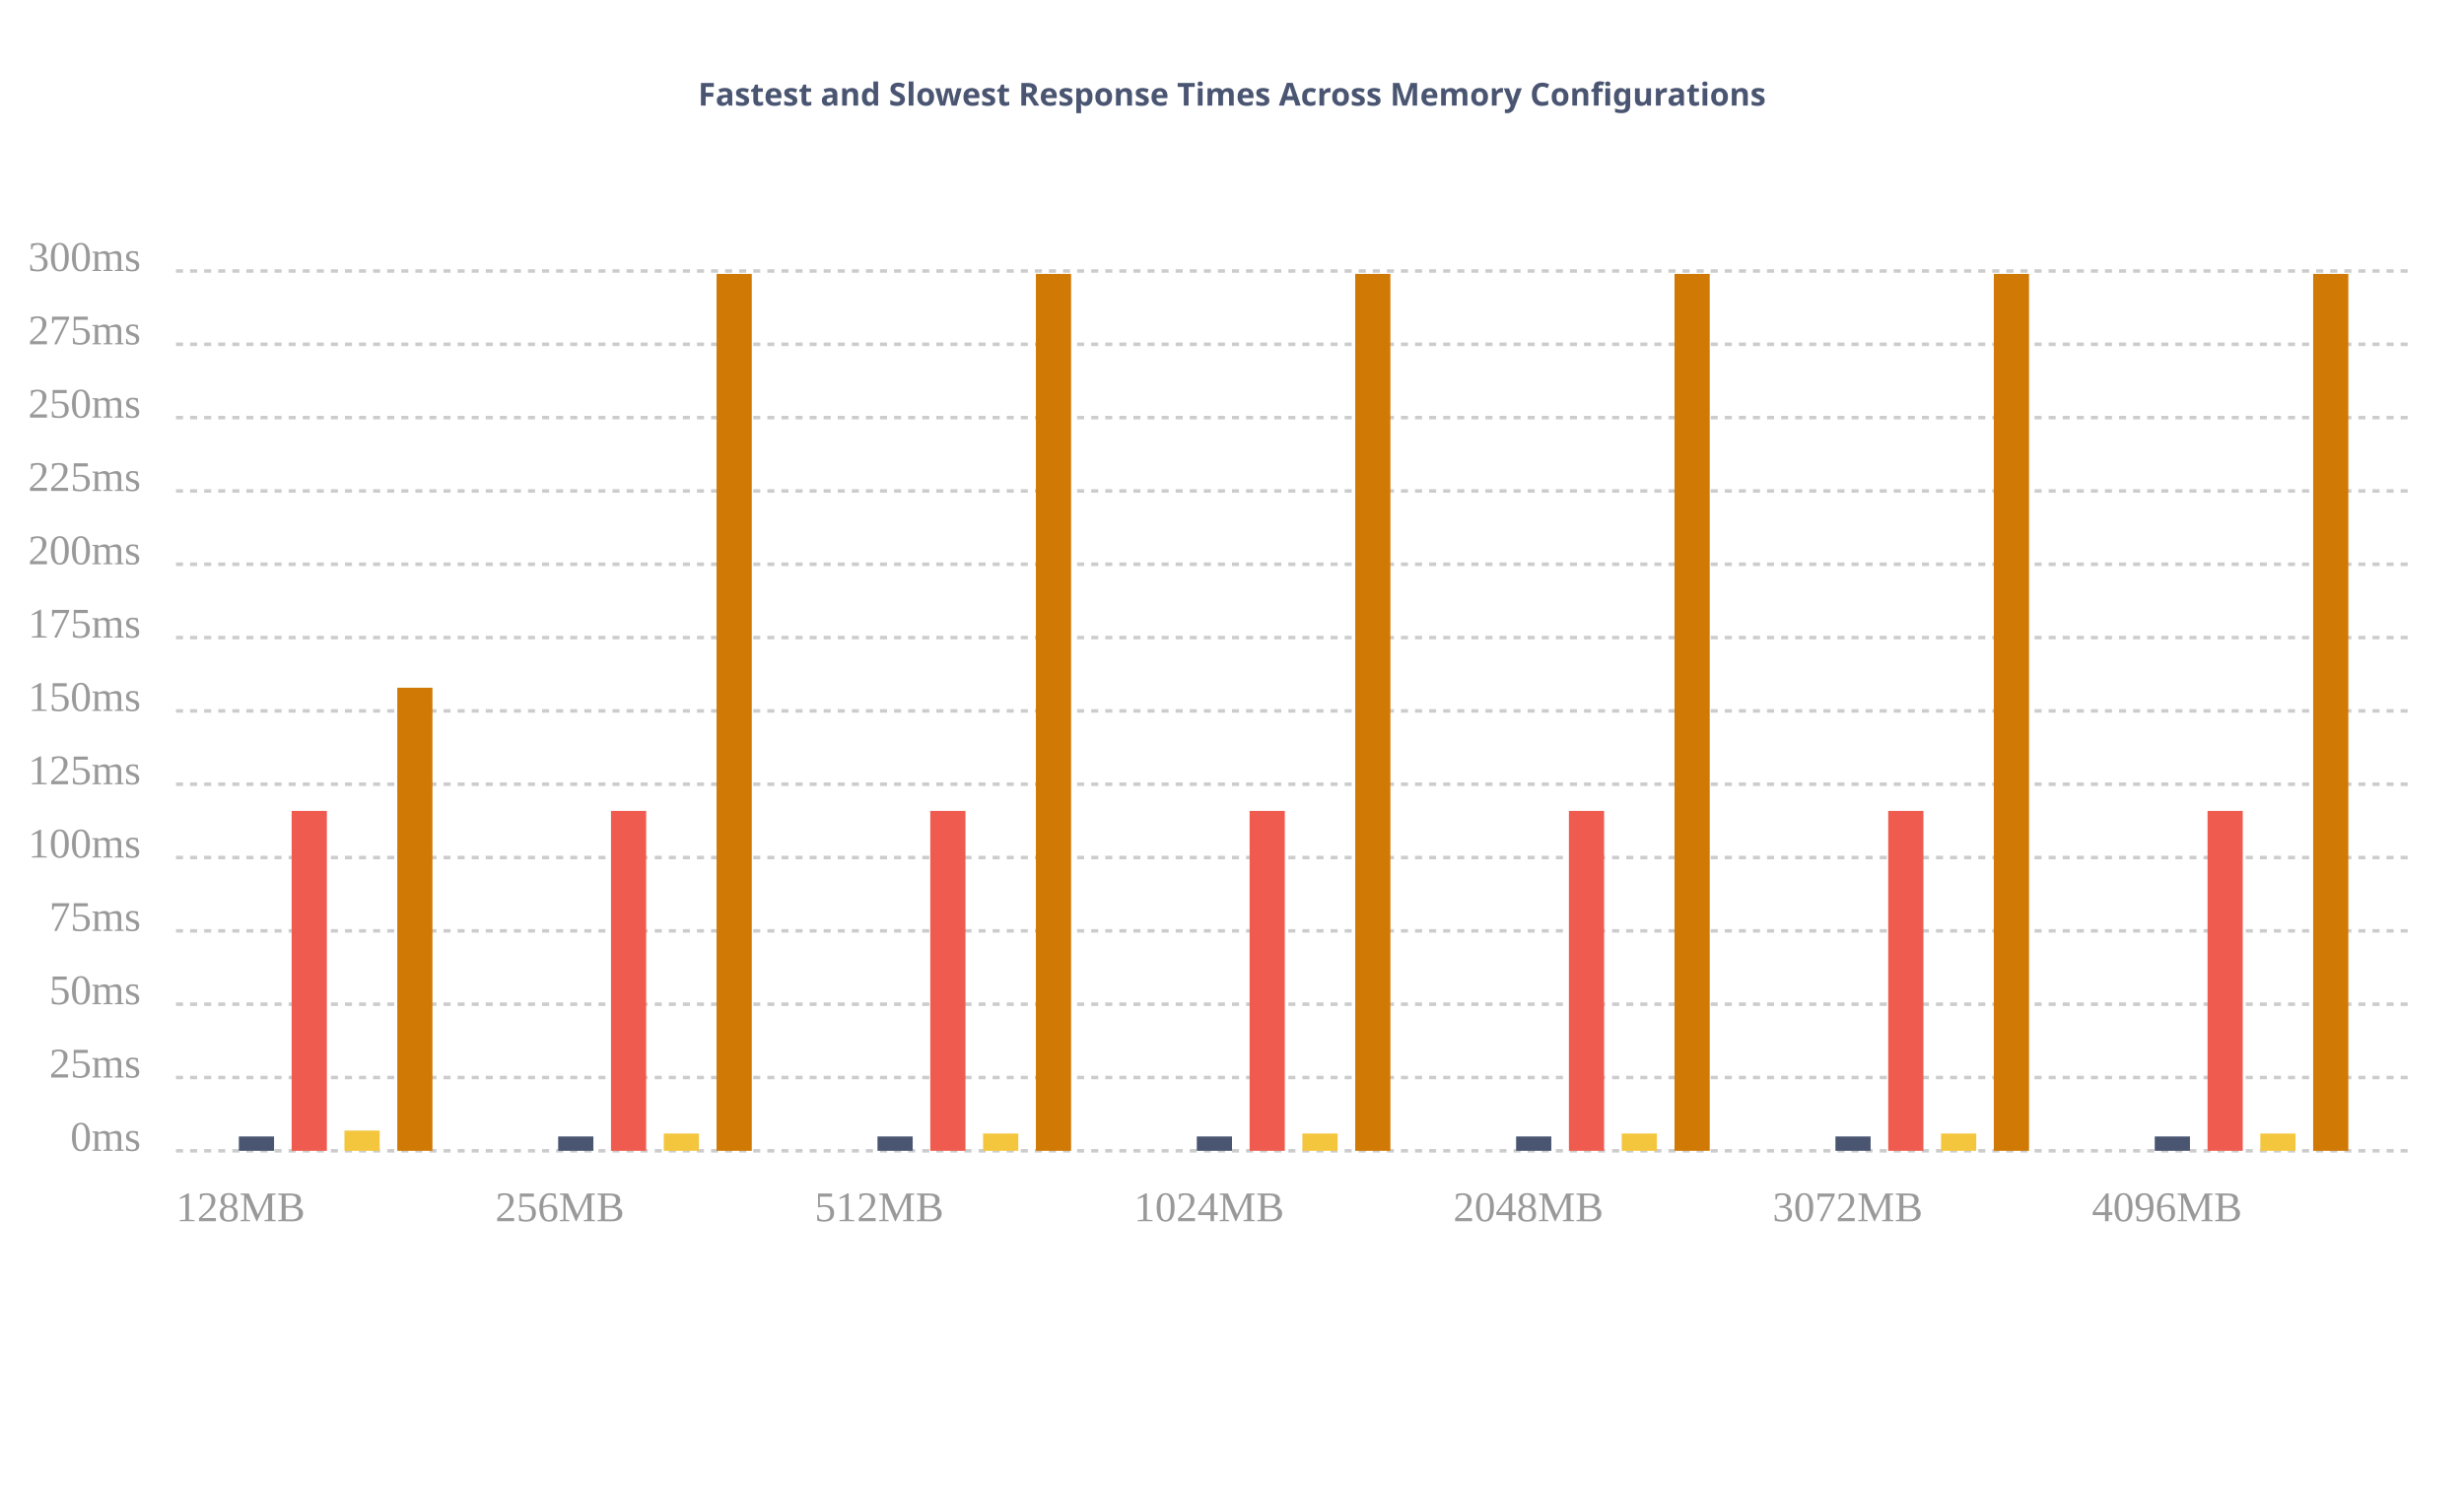
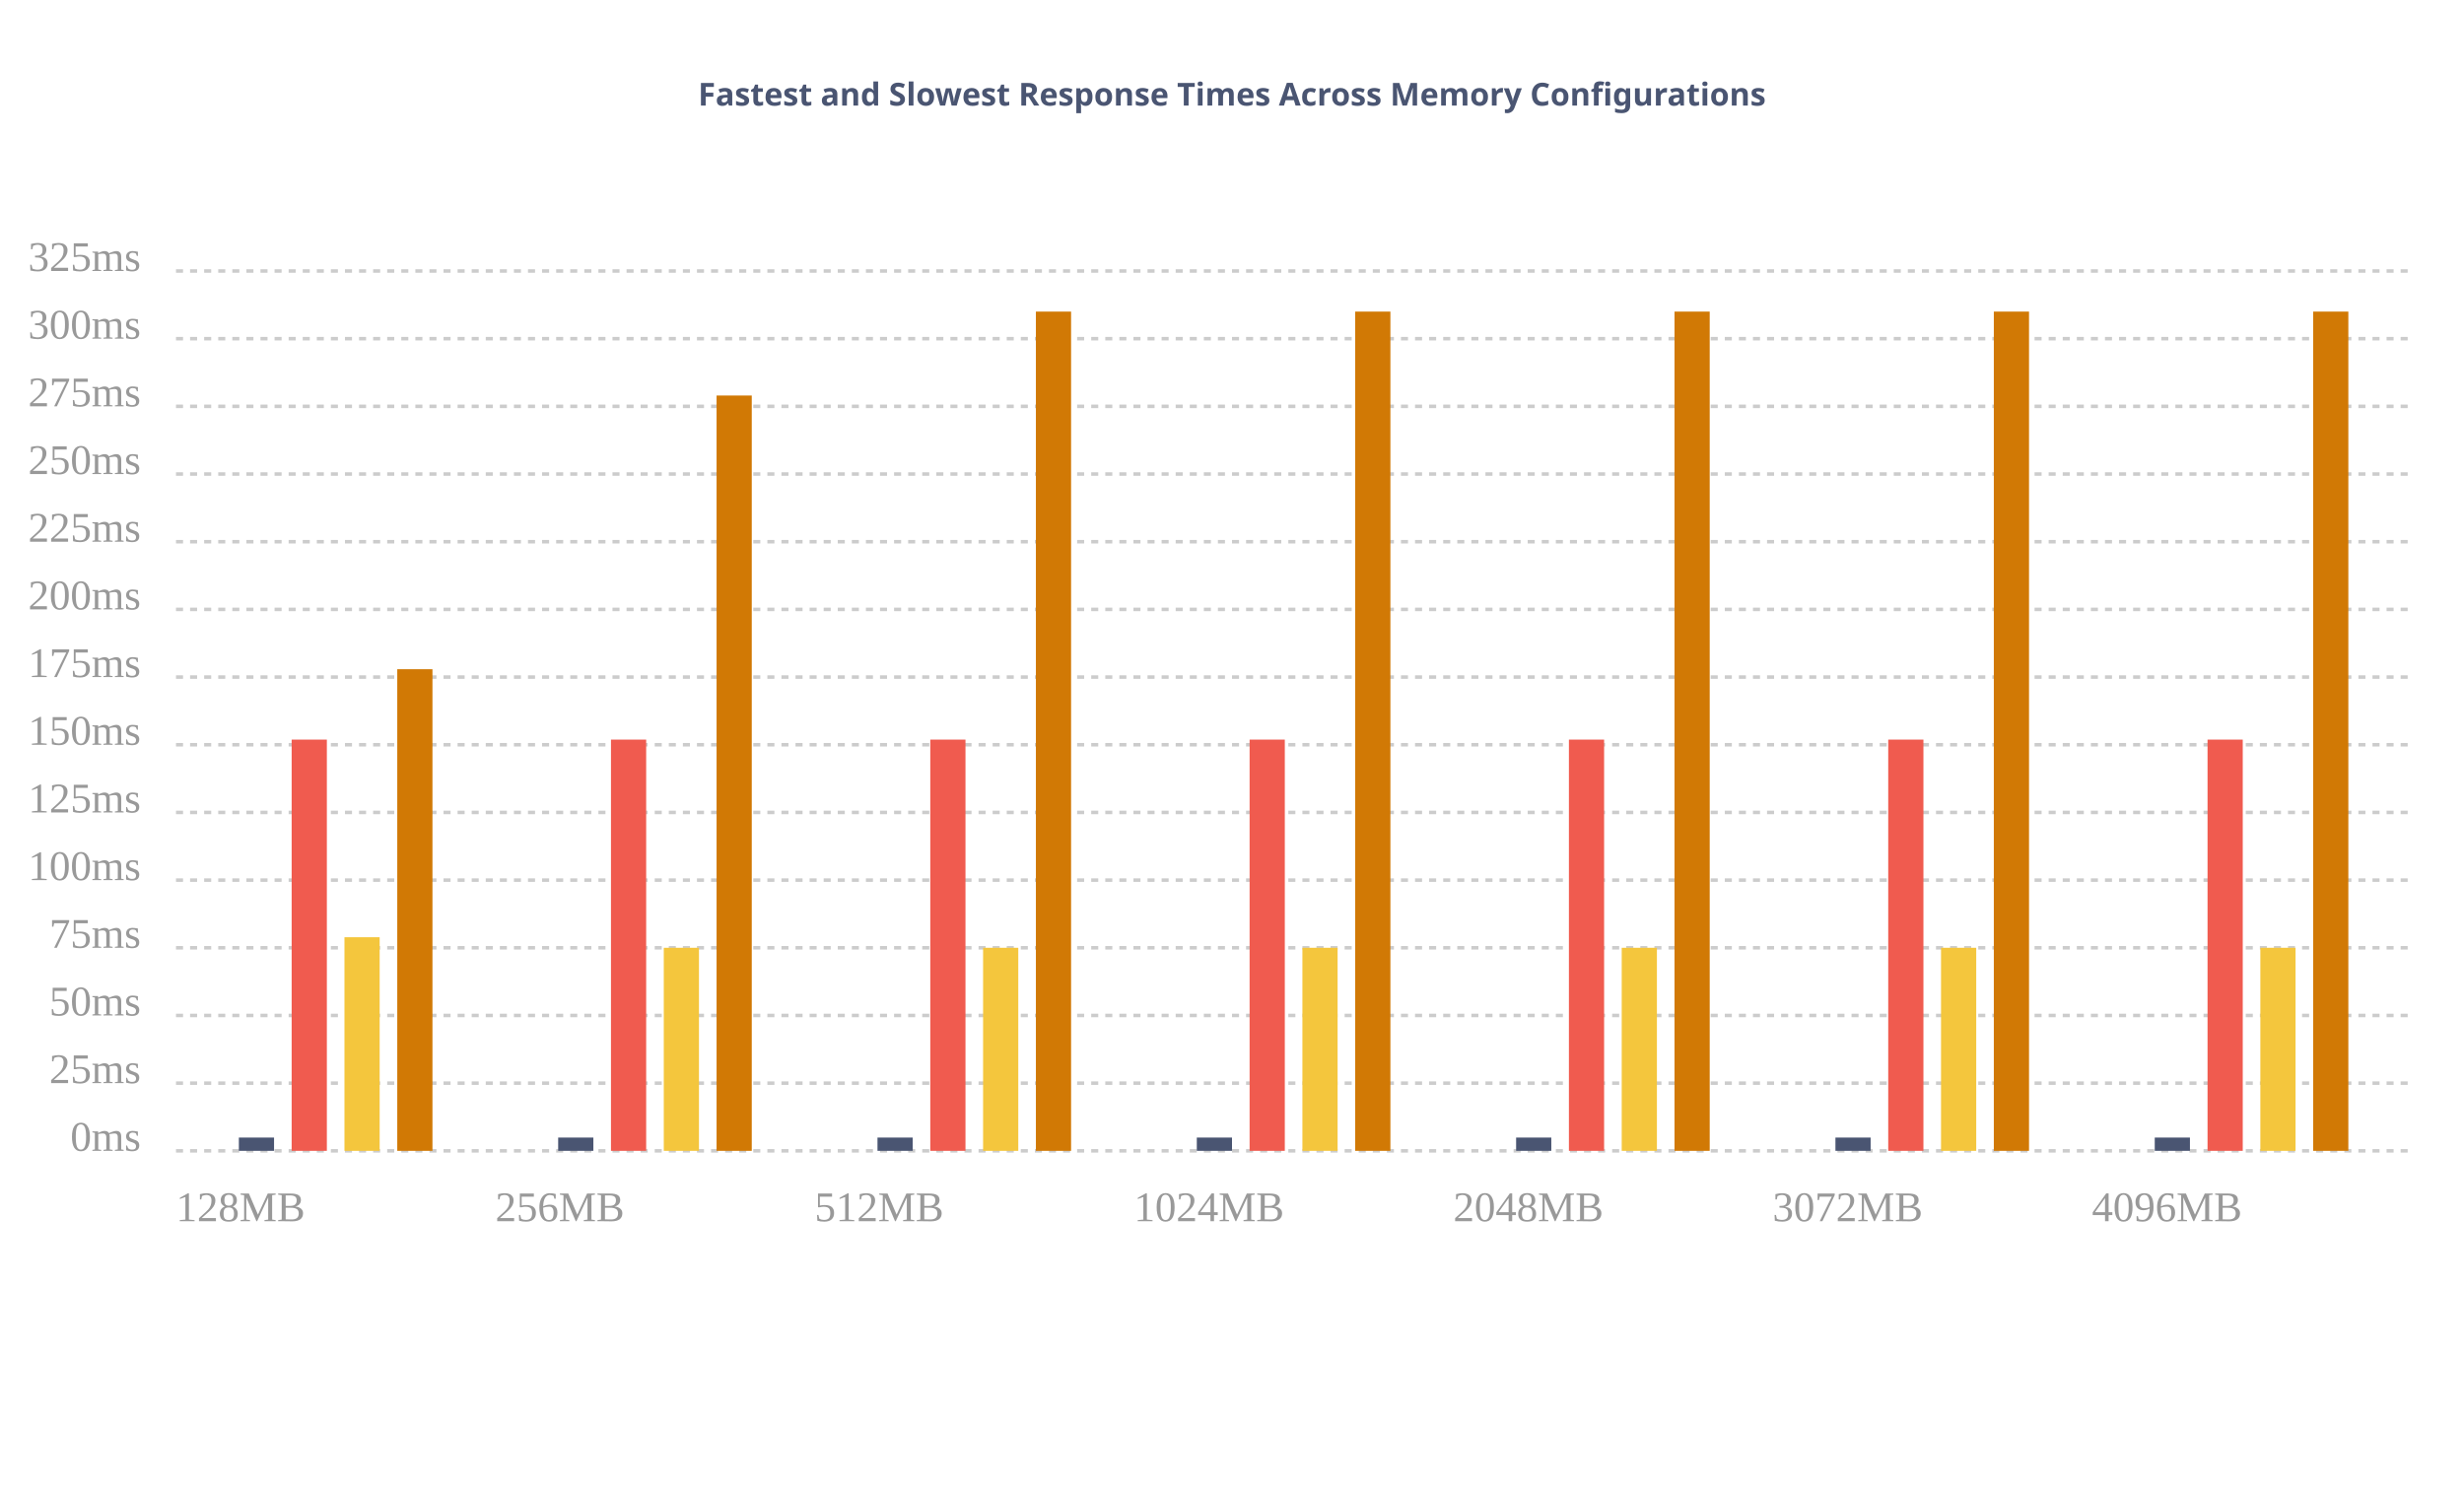
<svg xmlns="http://www.w3.org/2000/svg" xmlns:ns1="http://gionkunz.github.com/chartist-js/ct" width="700" height="422" class="ct-chart-bar">
  <g class="ct-grids" transform="translate(0, 62)">
    <line y1="265" y2="265" x1="50" x2="685" class="ct-grid ct-vertical" style="stroke:rgba(0,0,0,.2);stroke-width:1px;stroke-dasharray:2px" />
-     <line y1="244.167" y2="244.167" x1="50" x2="685" class="ct-grid ct-vertical" style="stroke:rgba(0,0,0,.2);stroke-width:1px;stroke-dasharray:2px" />
-     <line y1="223.333" y2="223.333" x1="50" x2="685" class="ct-grid ct-vertical" style="stroke:rgba(0,0,0,.2);stroke-width:1px;stroke-dasharray:2px" />
-     <line y1="202.5" y2="202.5" x1="50" x2="685" class="ct-grid ct-vertical" style="stroke:rgba(0,0,0,.2);stroke-width:1px;stroke-dasharray:2px" />
-     <line y1="181.667" y2="181.667" x1="50" x2="685" class="ct-grid ct-vertical" style="stroke:rgba(0,0,0,.2);stroke-width:1px;stroke-dasharray:2px" />
-     <line y1="160.833" y2="160.833" x1="50" x2="685" class="ct-grid ct-vertical" style="stroke:rgba(0,0,0,.2);stroke-width:1px;stroke-dasharray:2px" />
-     <line y1="140" y2="140" x1="50" x2="685" class="ct-grid ct-vertical" style="stroke:rgba(0,0,0,.2);stroke-width:1px;stroke-dasharray:2px" />
-     <line y1="119.167" y2="119.167" x1="50" x2="685" class="ct-grid ct-vertical" style="stroke:rgba(0,0,0,.2);stroke-width:1px;stroke-dasharray:2px" />
-     <line y1="98.333" y2="98.333" x1="50" x2="685" class="ct-grid ct-vertical" style="stroke:rgba(0,0,0,.2);stroke-width:1px;stroke-dasharray:2px" />
-     <line y1="77.5" y2="77.5" x1="50" x2="685" class="ct-grid ct-vertical" style="stroke:rgba(0,0,0,.2);stroke-width:1px;stroke-dasharray:2px" />
-     <line y1="56.667" y2="56.667" x1="50" x2="685" class="ct-grid ct-vertical" style="stroke:rgba(0,0,0,.2);stroke-width:1px;stroke-dasharray:2px" />
-     <line y1="35.833" y2="35.833" x1="50" x2="685" class="ct-grid ct-vertical" style="stroke:rgba(0,0,0,.2);stroke-width:1px;stroke-dasharray:2px" />
+     <line y1="245.769" y2="245.769" x1="50" x2="685" class="ct-grid ct-vertical" style="stroke:rgba(0,0,0,.2);stroke-width:1px;stroke-dasharray:2px" />
+     <line y1="226.538" y2="226.538" x1="50" x2="685" class="ct-grid ct-vertical" style="stroke:rgba(0,0,0,.2);stroke-width:1px;stroke-dasharray:2px" />
+     <line y1="207.308" y2="207.308" x1="50" x2="685" class="ct-grid ct-vertical" style="stroke:rgba(0,0,0,.2);stroke-width:1px;stroke-dasharray:2px" />
+     <line y1="188.077" y2="188.077" x1="50" x2="685" class="ct-grid ct-vertical" style="stroke:rgba(0,0,0,.2);stroke-width:1px;stroke-dasharray:2px" />
+     <line y1="168.846" y2="168.846" x1="50" x2="685" class="ct-grid ct-vertical" style="stroke:rgba(0,0,0,.2);stroke-width:1px;stroke-dasharray:2px" />
+     <line y1="149.615" y2="149.615" x1="50" x2="685" class="ct-grid ct-vertical" style="stroke:rgba(0,0,0,.2);stroke-width:1px;stroke-dasharray:2px" />
+     <line y1="130.385" y2="130.385" x1="50" x2="685" class="ct-grid ct-vertical" style="stroke:rgba(0,0,0,.2);stroke-width:1px;stroke-dasharray:2px" />
+     <line y1="111.154" y2="111.154" x1="50" x2="685" class="ct-grid ct-vertical" style="stroke:rgba(0,0,0,.2);stroke-width:1px;stroke-dasharray:2px" />
+     <line y1="91.923" y2="91.923" x1="50" x2="685" class="ct-grid ct-vertical" style="stroke:rgba(0,0,0,.2);stroke-width:1px;stroke-dasharray:2px" />
+     <line y1="72.692" y2="72.692" x1="50" x2="685" class="ct-grid ct-vertical" style="stroke:rgba(0,0,0,.2);stroke-width:1px;stroke-dasharray:2px" />
+     <line y1="53.462" y2="53.462" x1="50" x2="685" class="ct-grid ct-vertical" style="stroke:rgba(0,0,0,.2);stroke-width:1px;stroke-dasharray:2px" />
+     <line y1="34.231" y2="34.231" x1="50" x2="685" class="ct-grid ct-vertical" style="stroke:rgba(0,0,0,.2);stroke-width:1px;stroke-dasharray:2px" />
    <line y1="15" y2="15" x1="50" x2="685" class="ct-grid ct-vertical" style="stroke:rgba(0,0,0,.2);stroke-width:1px;stroke-dasharray:2px" />
  </g>
  <g transform="translate(0, 62)">
    <g class="ct-series ct-series-a">
-       <line x1="72.857" x2="72.857" y1="265" y2="260.917" class="ct-bar" ns1:value="4.9" style="stroke:#4A5572;fill:none;stroke-width:10px" />
-       <line x1="163.571" x2="163.571" y1="265" y2="260.917" class="ct-bar" ns1:value="4.9" style="stroke:#4A5572;fill:none;stroke-width:10px" />
-       <line x1="254.286" x2="254.286" y1="265" y2="260.917" class="ct-bar" ns1:value="4.9" style="stroke:#4A5572;fill:none;stroke-width:10px" />
-       <line x1="345" x2="345" y1="265" y2="260.917" class="ct-bar" ns1:value="4.9" style="stroke:#4A5572;fill:none;stroke-width:10px" />
-       <line x1="435.714" x2="435.714" y1="265" y2="260.917" class="ct-bar" ns1:value="4.9" style="stroke:#4A5572;fill:none;stroke-width:10px" />
-       <line x1="526.429" x2="526.429" y1="265" y2="260.917" class="ct-bar" ns1:value="4.9" style="stroke:#4A5572;fill:none;stroke-width:10px" />
-       <line x1="617.143" x2="617.143" y1="265" y2="260.917" class="ct-bar" ns1:value="4.9" style="stroke:#4A5572;fill:none;stroke-width:10px" />
+       <line x1="72.857" x2="72.857" y1="265" y2="261.231" class="ct-bar" ns1:value="4.9" style="stroke:#4A5572;fill:none;stroke-width:10px" />
+       <line x1="163.571" x2="163.571" y1="265" y2="261.231" class="ct-bar" ns1:value="4.9" style="stroke:#4A5572;fill:none;stroke-width:10px" />
+       <line x1="254.286" x2="254.286" y1="265" y2="261.231" class="ct-bar" ns1:value="4.9" style="stroke:#4A5572;fill:none;stroke-width:10px" />
+       <line x1="345" x2="345" y1="265" y2="261.231" class="ct-bar" ns1:value="4.9" style="stroke:#4A5572;fill:none;stroke-width:10px" />
+       <line x1="435.714" x2="435.714" y1="265" y2="261.231" class="ct-bar" ns1:value="4.9" style="stroke:#4A5572;fill:none;stroke-width:10px" />
+       <line x1="526.429" x2="526.429" y1="265" y2="261.231" class="ct-bar" ns1:value="4.9" style="stroke:#4A5572;fill:none;stroke-width:10px" />
+       <line x1="617.143" x2="617.143" y1="265" y2="261.231" class="ct-bar" ns1:value="4.9" style="stroke:#4A5572;fill:none;stroke-width:10px" />
    </g>
    <g class="ct-series ct-series-b">
-       <line x1="87.857" x2="87.857" y1="265" y2="168.417" class="ct-bar" ns1:value="115.9" style="stroke:rgb(240,91,79);fill:none;stroke-width:10px" />
-       <line x1="178.571" x2="178.571" y1="265" y2="168.417" class="ct-bar" ns1:value="115.9" style="stroke:rgb(240,91,79);fill:none;stroke-width:10px" />
-       <line x1="269.286" x2="269.286" y1="265" y2="168.417" class="ct-bar" ns1:value="115.9" style="stroke:rgb(240,91,79);fill:none;stroke-width:10px" />
-       <line x1="360" x2="360" y1="265" y2="168.417" class="ct-bar" ns1:value="115.9" style="stroke:rgb(240,91,79);fill:none;stroke-width:10px" />
-       <line x1="450.714" x2="450.714" y1="265" y2="168.417" class="ct-bar" ns1:value="115.9" style="stroke:rgb(240,91,79);fill:none;stroke-width:10px" />
-       <line x1="541.429" x2="541.429" y1="265" y2="168.417" class="ct-bar" ns1:value="115.9" style="stroke:rgb(240,91,79);fill:none;stroke-width:10px" />
-       <line x1="632.143" x2="632.143" y1="265" y2="168.417" class="ct-bar" ns1:value="115.9" style="stroke:rgb(240,91,79);fill:none;stroke-width:10px" />
+       <line x1="87.857" x2="87.857" y1="265" y2="148.154" class="ct-bar" ns1:value="151.9" style="stroke:rgb(240,91,79);fill:none;stroke-width:10px" />
+       <line x1="178.571" x2="178.571" y1="265" y2="148.154" class="ct-bar" ns1:value="151.9" style="stroke:rgb(240,91,79);fill:none;stroke-width:10px" />
+       <line x1="269.286" x2="269.286" y1="265" y2="148.154" class="ct-bar" ns1:value="151.9" style="stroke:rgb(240,91,79);fill:none;stroke-width:10px" />
+       <line x1="360" x2="360" y1="265" y2="148.154" class="ct-bar" ns1:value="151.9" style="stroke:rgb(240,91,79);fill:none;stroke-width:10px" />
+       <line x1="450.714" x2="450.714" y1="265" y2="148.154" class="ct-bar" ns1:value="151.9" style="stroke:rgb(240,91,79);fill:none;stroke-width:10px" />
+       <line x1="541.429" x2="541.429" y1="265" y2="148.154" class="ct-bar" ns1:value="151.9" style="stroke:rgb(240,91,79);fill:none;stroke-width:10px" />
+       <line x1="632.143" x2="632.143" y1="265" y2="148.154" class="ct-bar" ns1:value="151.9" style="stroke:rgb(240,91,79);fill:none;stroke-width:10px" />
    </g>
    <g class="ct-series ct-series-c">
-       <line x1="102.857" x2="102.857" y1="265" y2="259.25" class="ct-bar" ns1:value="6.9" style="stroke:rgb(244,198,61);fill:none;stroke-width:10px" />
-       <line x1="193.571" x2="193.571" y1="265" y2="260.083" class="ct-bar" ns1:value="5.9" style="stroke:rgb(244,198,61);fill:none;stroke-width:10px" />
-       <line x1="284.286" x2="284.286" y1="265" y2="260.083" class="ct-bar" ns1:value="5.9" style="stroke:rgb(244,198,61);fill:none;stroke-width:10px" />
-       <line x1="375" x2="375" y1="265" y2="260.083" class="ct-bar" ns1:value="5.9" style="stroke:rgb(244,198,61);fill:none;stroke-width:10px" />
-       <line x1="465.714" x2="465.714" y1="265" y2="260.083" class="ct-bar" ns1:value="5.9" style="stroke:rgb(244,198,61);fill:none;stroke-width:10px" />
-       <line x1="556.429" x2="556.429" y1="265" y2="260.083" class="ct-bar" ns1:value="5.9" style="stroke:rgb(244,198,61);fill:none;stroke-width:10px" />
-       <line x1="647.143" x2="647.143" y1="265" y2="260.083" class="ct-bar" ns1:value="5.9" style="stroke:rgb(244,198,61);fill:none;stroke-width:10px" />
+       <line x1="102.857" x2="102.857" y1="265" y2="204.308" class="ct-bar" ns1:value="78.9" style="stroke:rgb(244,198,61);fill:none;stroke-width:10px" />
+       <line x1="193.571" x2="193.571" y1="265" y2="207.308" class="ct-bar" ns1:value="75" style="stroke:rgb(244,198,61);fill:none;stroke-width:10px" />
+       <line x1="284.286" x2="284.286" y1="265" y2="207.308" class="ct-bar" ns1:value="75" style="stroke:rgb(244,198,61);fill:none;stroke-width:10px" />
+       <line x1="375" x2="375" y1="265" y2="207.308" class="ct-bar" ns1:value="75" style="stroke:rgb(244,198,61);fill:none;stroke-width:10px" />
+       <line x1="465.714" x2="465.714" y1="265" y2="207.308" class="ct-bar" ns1:value="75" style="stroke:rgb(244,198,61);fill:none;stroke-width:10px" />
+       <line x1="556.429" x2="556.429" y1="265" y2="207.308" class="ct-bar" ns1:value="75" style="stroke:rgb(244,198,61);fill:none;stroke-width:10px" />
+       <line x1="647.143" x2="647.143" y1="265" y2="207.308" class="ct-bar" ns1:value="75" style="stroke:rgb(244,198,61);fill:none;stroke-width:10px" />
    </g>
    <g class="ct-series ct-series-d">
-       <line x1="117.857" x2="117.857" y1="265" y2="133.417" class="ct-bar" ns1:value="157.9" style="stroke:rgb(209,121,5);fill:none;stroke-width:10px" />
-       <line x1="208.571" x2="208.571" y1="265" y2="15.833" class="ct-bar" ns1:value="299" style="stroke:rgb(209,121,5);fill:none;stroke-width:10px" />
-       <line x1="299.286" x2="299.286" y1="265" y2="15.833" class="ct-bar" ns1:value="299" style="stroke:rgb(209,121,5);fill:none;stroke-width:10px" />
-       <line x1="390" x2="390" y1="265" y2="15.833" class="ct-bar" ns1:value="299" style="stroke:rgb(209,121,5);fill:none;stroke-width:10px" />
-       <line x1="480.714" x2="480.714" y1="265" y2="15.833" class="ct-bar" ns1:value="299" style="stroke:rgb(209,121,5);fill:none;stroke-width:10px" />
-       <line x1="571.429" x2="571.429" y1="265" y2="15.833" class="ct-bar" ns1:value="299" style="stroke:rgb(209,121,5);fill:none;stroke-width:10px" />
-       <line x1="662.143" x2="662.143" y1="265" y2="15.833" class="ct-bar" ns1:value="299" style="stroke:rgb(209,121,5);fill:none;stroke-width:10px" />
+       <line x1="117.857" x2="117.857" y1="265" y2="128.154" class="ct-bar" ns1:value="177.9" style="stroke:rgb(209,121,5);fill:none;stroke-width:10px" />
+       <line x1="208.571" x2="208.571" y1="265" y2="50.385" class="ct-bar" ns1:value="279" style="stroke:rgb(209,121,5);fill:none;stroke-width:10px" />
+       <line x1="299.286" x2="299.286" y1="265" y2="26.538" class="ct-bar" ns1:value="310" style="stroke:rgb(209,121,5);fill:none;stroke-width:10px" />
+       <line x1="390" x2="390" y1="265" y2="26.538" class="ct-bar" ns1:value="310" style="stroke:rgb(209,121,5);fill:none;stroke-width:10px" />
+       <line x1="480.714" x2="480.714" y1="265" y2="26.538" class="ct-bar" ns1:value="310" style="stroke:rgb(209,121,5);fill:none;stroke-width:10px" />
+       <line x1="571.429" x2="571.429" y1="265" y2="26.538" class="ct-bar" ns1:value="310" style="stroke:rgb(209,121,5);fill:none;stroke-width:10px" />
+       <line x1="662.143" x2="662.143" y1="265" y2="26.538" class="ct-bar" ns1:value="310" style="stroke:rgb(209,121,5);fill:none;stroke-width:10px" />
    </g>
  </g>
  <g class="ct-labels" transform="translate(0, 62)">
    <text x="50" y="285" width="90.714" height="20" class="ct-label ct-horizontal ct-end" style="text-anchor:start;text-align:left;justify-content:center;display:block;fill:rgba(0,0,0,.4);color:rgba(0,0,0,.4);font-size:12px;line-height:1">128MB</text>
    <text x="140.714" y="285" width="90.714" height="20" class="ct-label ct-horizontal ct-end" style="text-anchor:start;text-align:left;justify-content:center;display:block;fill:rgba(0,0,0,.4);color:rgba(0,0,0,.4);font-size:12px;line-height:1">256MB</text>
    <text x="231.429" y="285" width="90.714" height="20" class="ct-label ct-horizontal ct-end" style="text-anchor:start;text-align:left;justify-content:center;display:block;fill:rgba(0,0,0,.4);color:rgba(0,0,0,.4);font-size:12px;line-height:1">512MB</text>
    <text x="322.143" y="285" width="90.714" height="20" class="ct-label ct-horizontal ct-end" style="text-anchor:start;text-align:left;justify-content:center;display:block;fill:rgba(0,0,0,.4);color:rgba(0,0,0,.4);font-size:12px;line-height:1">1024MB</text>
    <text x="412.857" y="285" width="90.714" height="20" class="ct-label ct-horizontal ct-end" style="text-anchor:start;text-align:left;justify-content:center;display:block;fill:rgba(0,0,0,.4);color:rgba(0,0,0,.4);font-size:12px;line-height:1">2048MB</text>
    <text x="503.571" y="285" width="90.714" height="20" class="ct-label ct-horizontal ct-end" style="text-anchor:start;text-align:left;justify-content:center;display:block;fill:rgba(0,0,0,.4);color:rgba(0,0,0,.4);font-size:12px;line-height:1">3072MB</text>
    <text x="594.286" y="285" width="90.714" height="20" class="ct-label ct-horizontal ct-end" style="text-anchor:start;text-align:left;justify-content:center;display:block;fill:rgba(0,0,0,.4);color:rgba(0,0,0,.4);font-size:12px;line-height:1">4096MB</text>
-     <text y="265" x="40" height="20.833" width="30" class="ct-label ct-vertical ct-start" style="text-anchor:end;text-align:right;display:block;fill:rgba(0,0,0,.4);color:rgba(0,0,0,.4);font-size:12px;line-height:1">0ms</text>
-     <text y="244.167" x="40" height="20.833" width="30" class="ct-label ct-vertical ct-start" style="text-anchor:end;text-align:right;display:block;fill:rgba(0,0,0,.4);color:rgba(0,0,0,.4);font-size:12px;line-height:1">25ms</text>
-     <text y="223.333" x="40" height="20.833" width="30" class="ct-label ct-vertical ct-start" style="text-anchor:end;text-align:right;display:block;fill:rgba(0,0,0,.4);color:rgba(0,0,0,.4);font-size:12px;line-height:1">50ms</text>
-     <text y="202.5" x="40" height="20.833" width="30" class="ct-label ct-vertical ct-start" style="text-anchor:end;text-align:right;display:block;fill:rgba(0,0,0,.4);color:rgba(0,0,0,.4);font-size:12px;line-height:1">75ms</text>
-     <text y="181.667" x="40" height="20.833" width="30" class="ct-label ct-vertical ct-start" style="text-anchor:end;text-align:right;display:block;fill:rgba(0,0,0,.4);color:rgba(0,0,0,.4);font-size:12px;line-height:1">100ms</text>
-     <text y="160.833" x="40" height="20.833" width="30" class="ct-label ct-vertical ct-start" style="text-anchor:end;text-align:right;display:block;fill:rgba(0,0,0,.4);color:rgba(0,0,0,.4);font-size:12px;line-height:1">125ms</text>
-     <text y="140" x="40" height="20.833" width="30" class="ct-label ct-vertical ct-start" style="text-anchor:end;text-align:right;display:block;fill:rgba(0,0,0,.4);color:rgba(0,0,0,.4);font-size:12px;line-height:1">150ms</text>
-     <text y="119.167" x="40" height="20.833" width="30" class="ct-label ct-vertical ct-start" style="text-anchor:end;text-align:right;display:block;fill:rgba(0,0,0,.4);color:rgba(0,0,0,.4);font-size:12px;line-height:1">175ms</text>
-     <text y="98.333" x="40" height="20.833" width="30" class="ct-label ct-vertical ct-start" style="text-anchor:end;text-align:right;display:block;fill:rgba(0,0,0,.4);color:rgba(0,0,0,.4);font-size:12px;line-height:1">200ms</text>
-     <text y="77.5" x="40" height="20.833" width="30" class="ct-label ct-vertical ct-start" style="text-anchor:end;text-align:right;display:block;fill:rgba(0,0,0,.4);color:rgba(0,0,0,.4);font-size:12px;line-height:1">225ms</text>
-     <text y="56.667" x="40" height="20.833" width="30" class="ct-label ct-vertical ct-start" style="text-anchor:end;text-align:right;display:block;fill:rgba(0,0,0,.4);color:rgba(0,0,0,.4);font-size:12px;line-height:1">250ms</text>
-     <text y="35.833" x="40" height="20.833" width="30" class="ct-label ct-vertical ct-start" style="text-anchor:end;text-align:right;display:block;fill:rgba(0,0,0,.4);color:rgba(0,0,0,.4);font-size:12px;line-height:1">275ms</text>
-     <text y="15" x="40" height="30" width="30" class="ct-label ct-vertical ct-start" style="text-anchor:end;text-align:right;display:block;fill:rgba(0,0,0,.4);color:rgba(0,0,0,.4);font-size:12px;line-height:1">300ms</text>
+     <text y="265" x="40" height="19.231" width="30" class="ct-label ct-vertical ct-start" style="text-anchor:end;text-align:right;display:block;fill:rgba(0,0,0,.4);color:rgba(0,0,0,.4);font-size:12px;line-height:1">0ms</text>
+     <text y="245.769" x="40" height="19.231" width="30" class="ct-label ct-vertical ct-start" style="text-anchor:end;text-align:right;display:block;fill:rgba(0,0,0,.4);color:rgba(0,0,0,.4);font-size:12px;line-height:1">25ms</text>
+     <text y="226.538" x="40" height="19.231" width="30" class="ct-label ct-vertical ct-start" style="text-anchor:end;text-align:right;display:block;fill:rgba(0,0,0,.4);color:rgba(0,0,0,.4);font-size:12px;line-height:1">50ms</text>
+     <text y="207.308" x="40" height="19.231" width="30" class="ct-label ct-vertical ct-start" style="text-anchor:end;text-align:right;display:block;fill:rgba(0,0,0,.4);color:rgba(0,0,0,.4);font-size:12px;line-height:1">75ms</text>
+     <text y="188.077" x="40" height="19.231" width="30" class="ct-label ct-vertical ct-start" style="text-anchor:end;text-align:right;display:block;fill:rgba(0,0,0,.4);color:rgba(0,0,0,.4);font-size:12px;line-height:1">100ms</text>
+     <text y="168.846" x="40" height="19.231" width="30" class="ct-label ct-vertical ct-start" style="text-anchor:end;text-align:right;display:block;fill:rgba(0,0,0,.4);color:rgba(0,0,0,.4);font-size:12px;line-height:1">125ms</text>
+     <text y="149.615" x="40" height="19.231" width="30" class="ct-label ct-vertical ct-start" style="text-anchor:end;text-align:right;display:block;fill:rgba(0,0,0,.4);color:rgba(0,0,0,.4);font-size:12px;line-height:1">150ms</text>
+     <text y="130.385" x="40" height="19.231" width="30" class="ct-label ct-vertical ct-start" style="text-anchor:end;text-align:right;display:block;fill:rgba(0,0,0,.4);color:rgba(0,0,0,.4);font-size:12px;line-height:1">175ms</text>
+     <text y="111.154" x="40" height="19.231" width="30" class="ct-label ct-vertical ct-start" style="text-anchor:end;text-align:right;display:block;fill:rgba(0,0,0,.4);color:rgba(0,0,0,.4);font-size:12px;line-height:1">200ms</text>
+     <text y="91.923" x="40" height="19.231" width="30" class="ct-label ct-vertical ct-start" style="text-anchor:end;text-align:right;display:block;fill:rgba(0,0,0,.4);color:rgba(0,0,0,.4);font-size:12px;line-height:1">225ms</text>
+     <text y="72.692" x="40" height="19.231" width="30" class="ct-label ct-vertical ct-start" style="text-anchor:end;text-align:right;display:block;fill:rgba(0,0,0,.4);color:rgba(0,0,0,.4);font-size:12px;line-height:1">250ms</text>
+     <text y="53.462" x="40" height="19.231" width="30" class="ct-label ct-vertical ct-start" style="text-anchor:end;text-align:right;display:block;fill:rgba(0,0,0,.4);color:rgba(0,0,0,.4);font-size:12px;line-height:1">275ms</text>
+     <text y="34.231" x="40" height="19.231" width="30" class="ct-label ct-vertical ct-start" style="text-anchor:end;text-align:right;display:block;fill:rgba(0,0,0,.4);color:rgba(0,0,0,.4);font-size:12px;line-height:1">300ms</text>
+     <text y="15" x="40" height="30" width="30" class="ct-label ct-vertical ct-start" style="text-anchor:end;text-align:right;display:block;fill:rgba(0,0,0,.4);color:rgba(0,0,0,.4);font-size:12px;line-height:1">325ms</text>
  </g>
  <text x="350" y="30" height="50" font-size="9px" font-family="Verdana" font-weight="bold" fill="#4A5572" text-anchor="middle" role="caption">Fastest and Slowest Response Times Across Memory Configurations</text>
  <text x="350" y="57.2" height="12" font-size="6px" font-family="Verdana" font-weight="bold" fill="indianred" text-anchor="middle" />
</svg>
